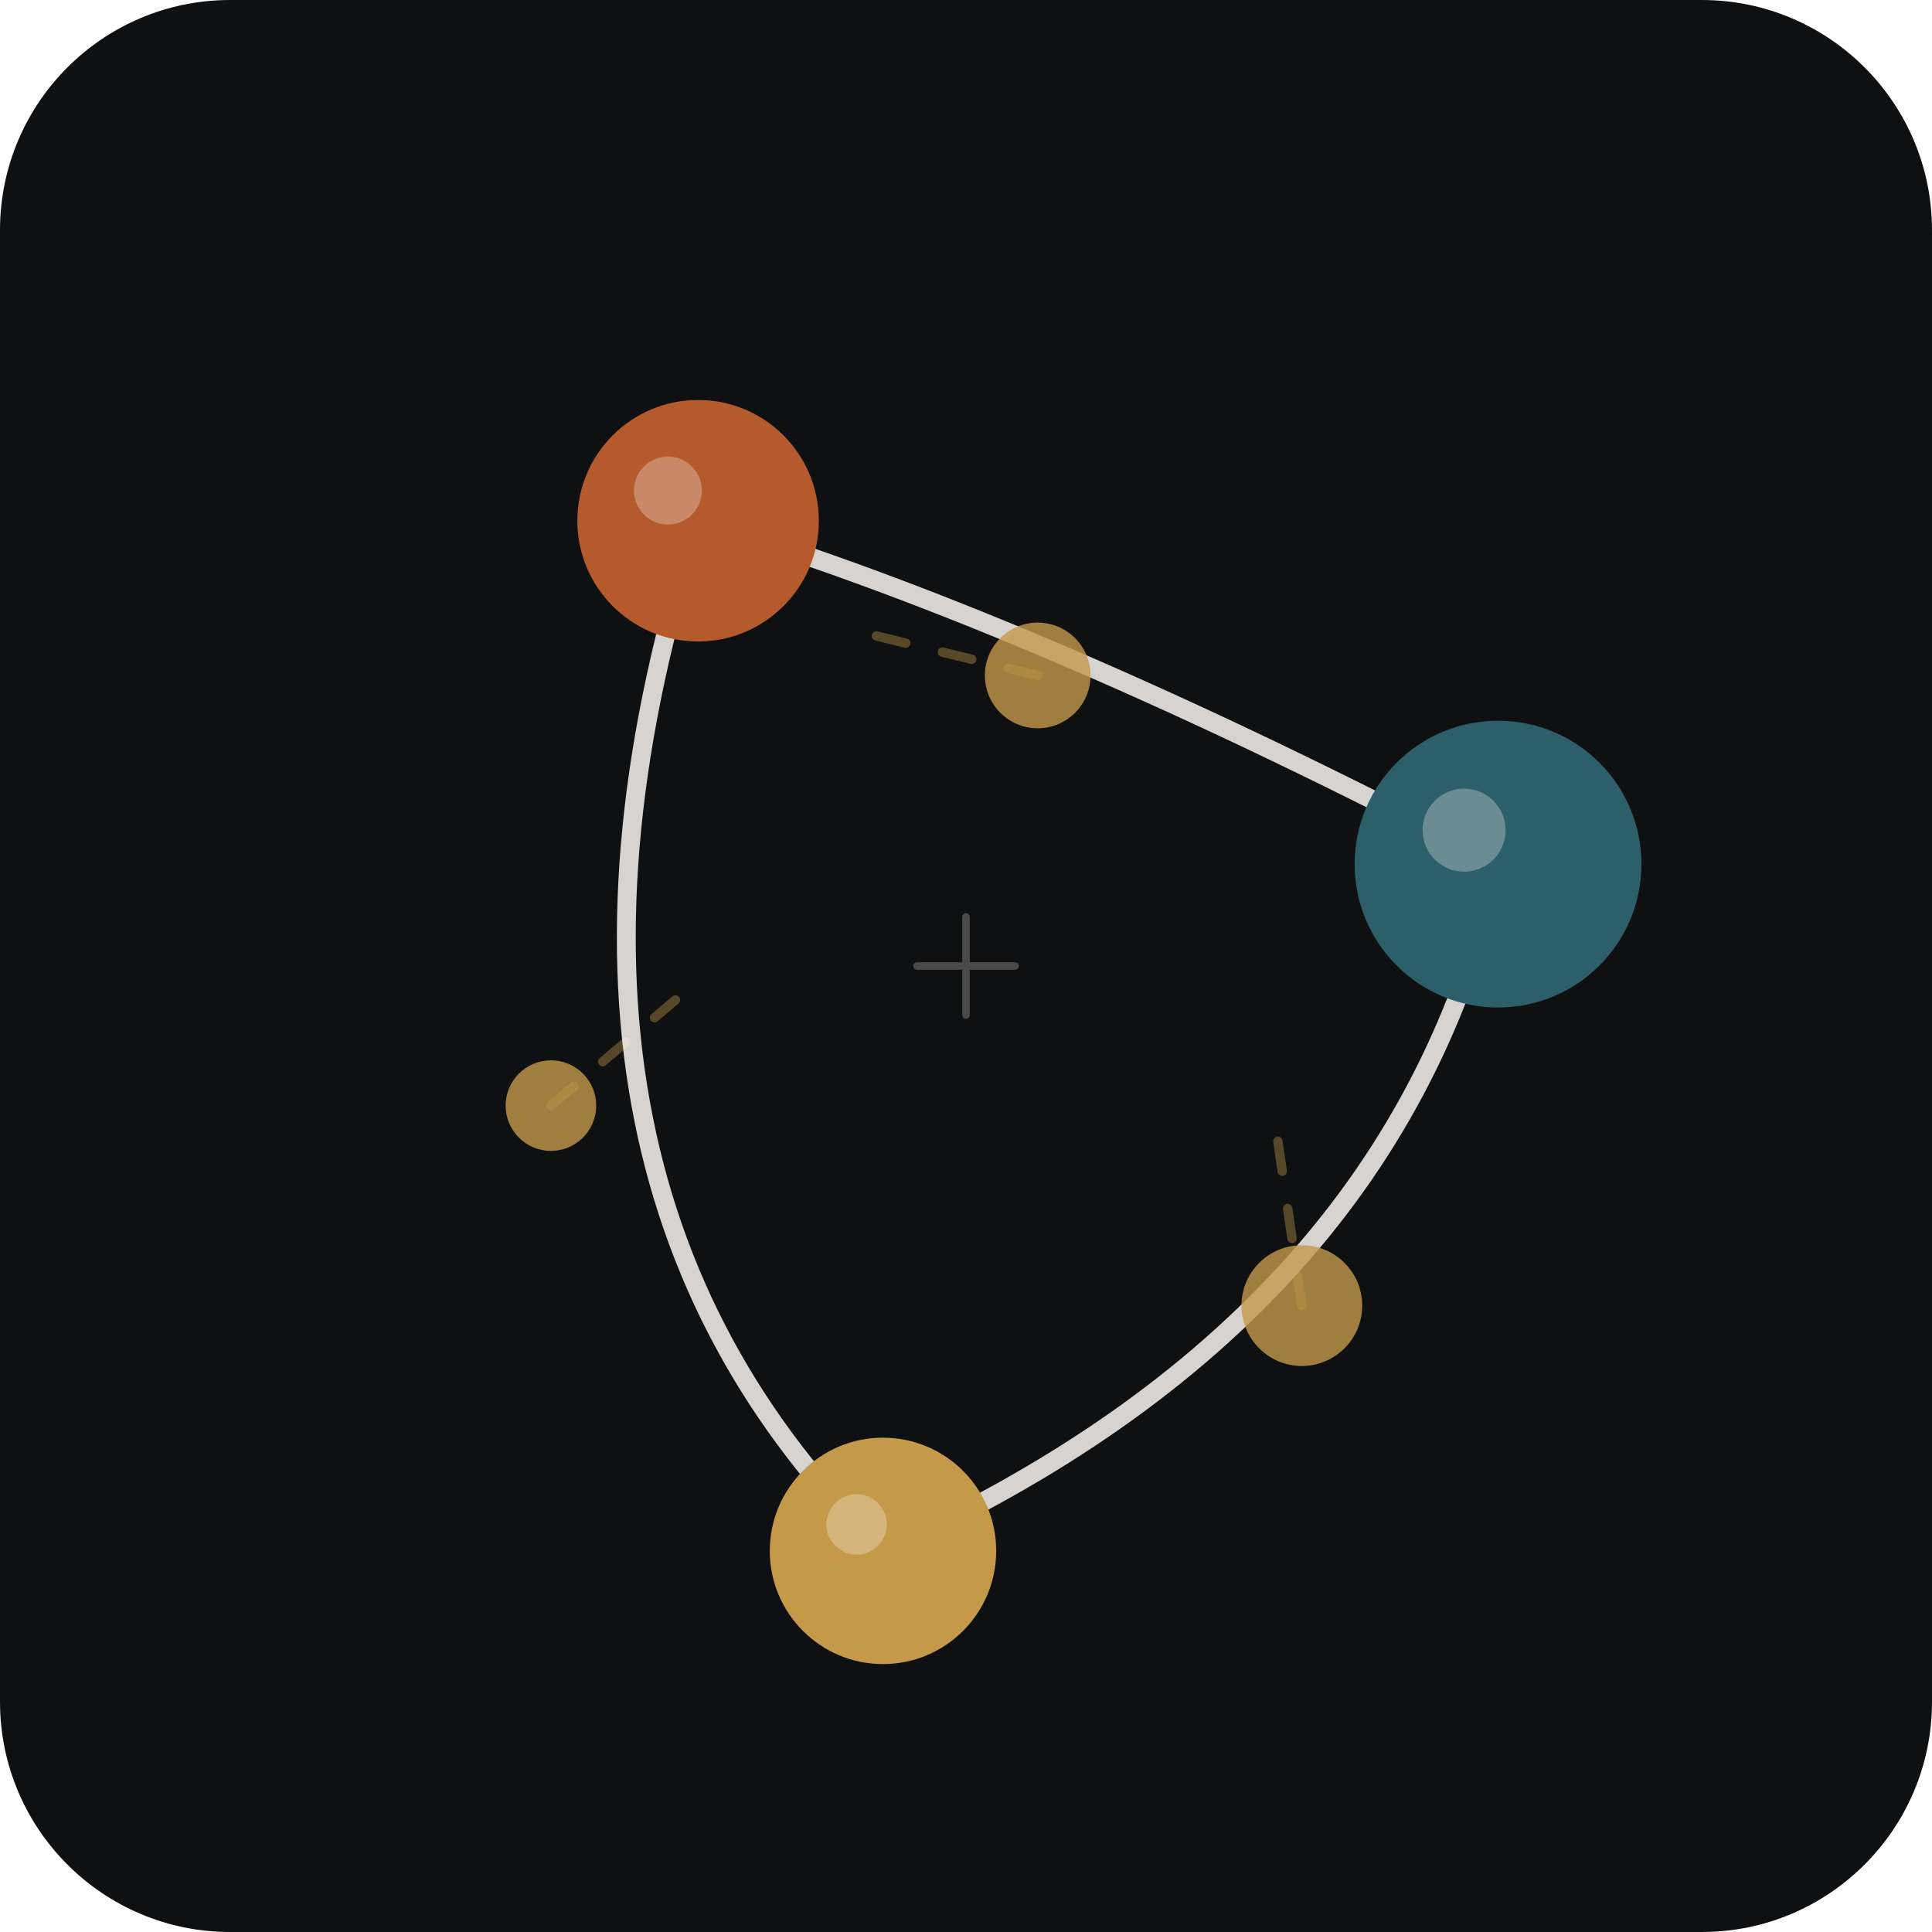
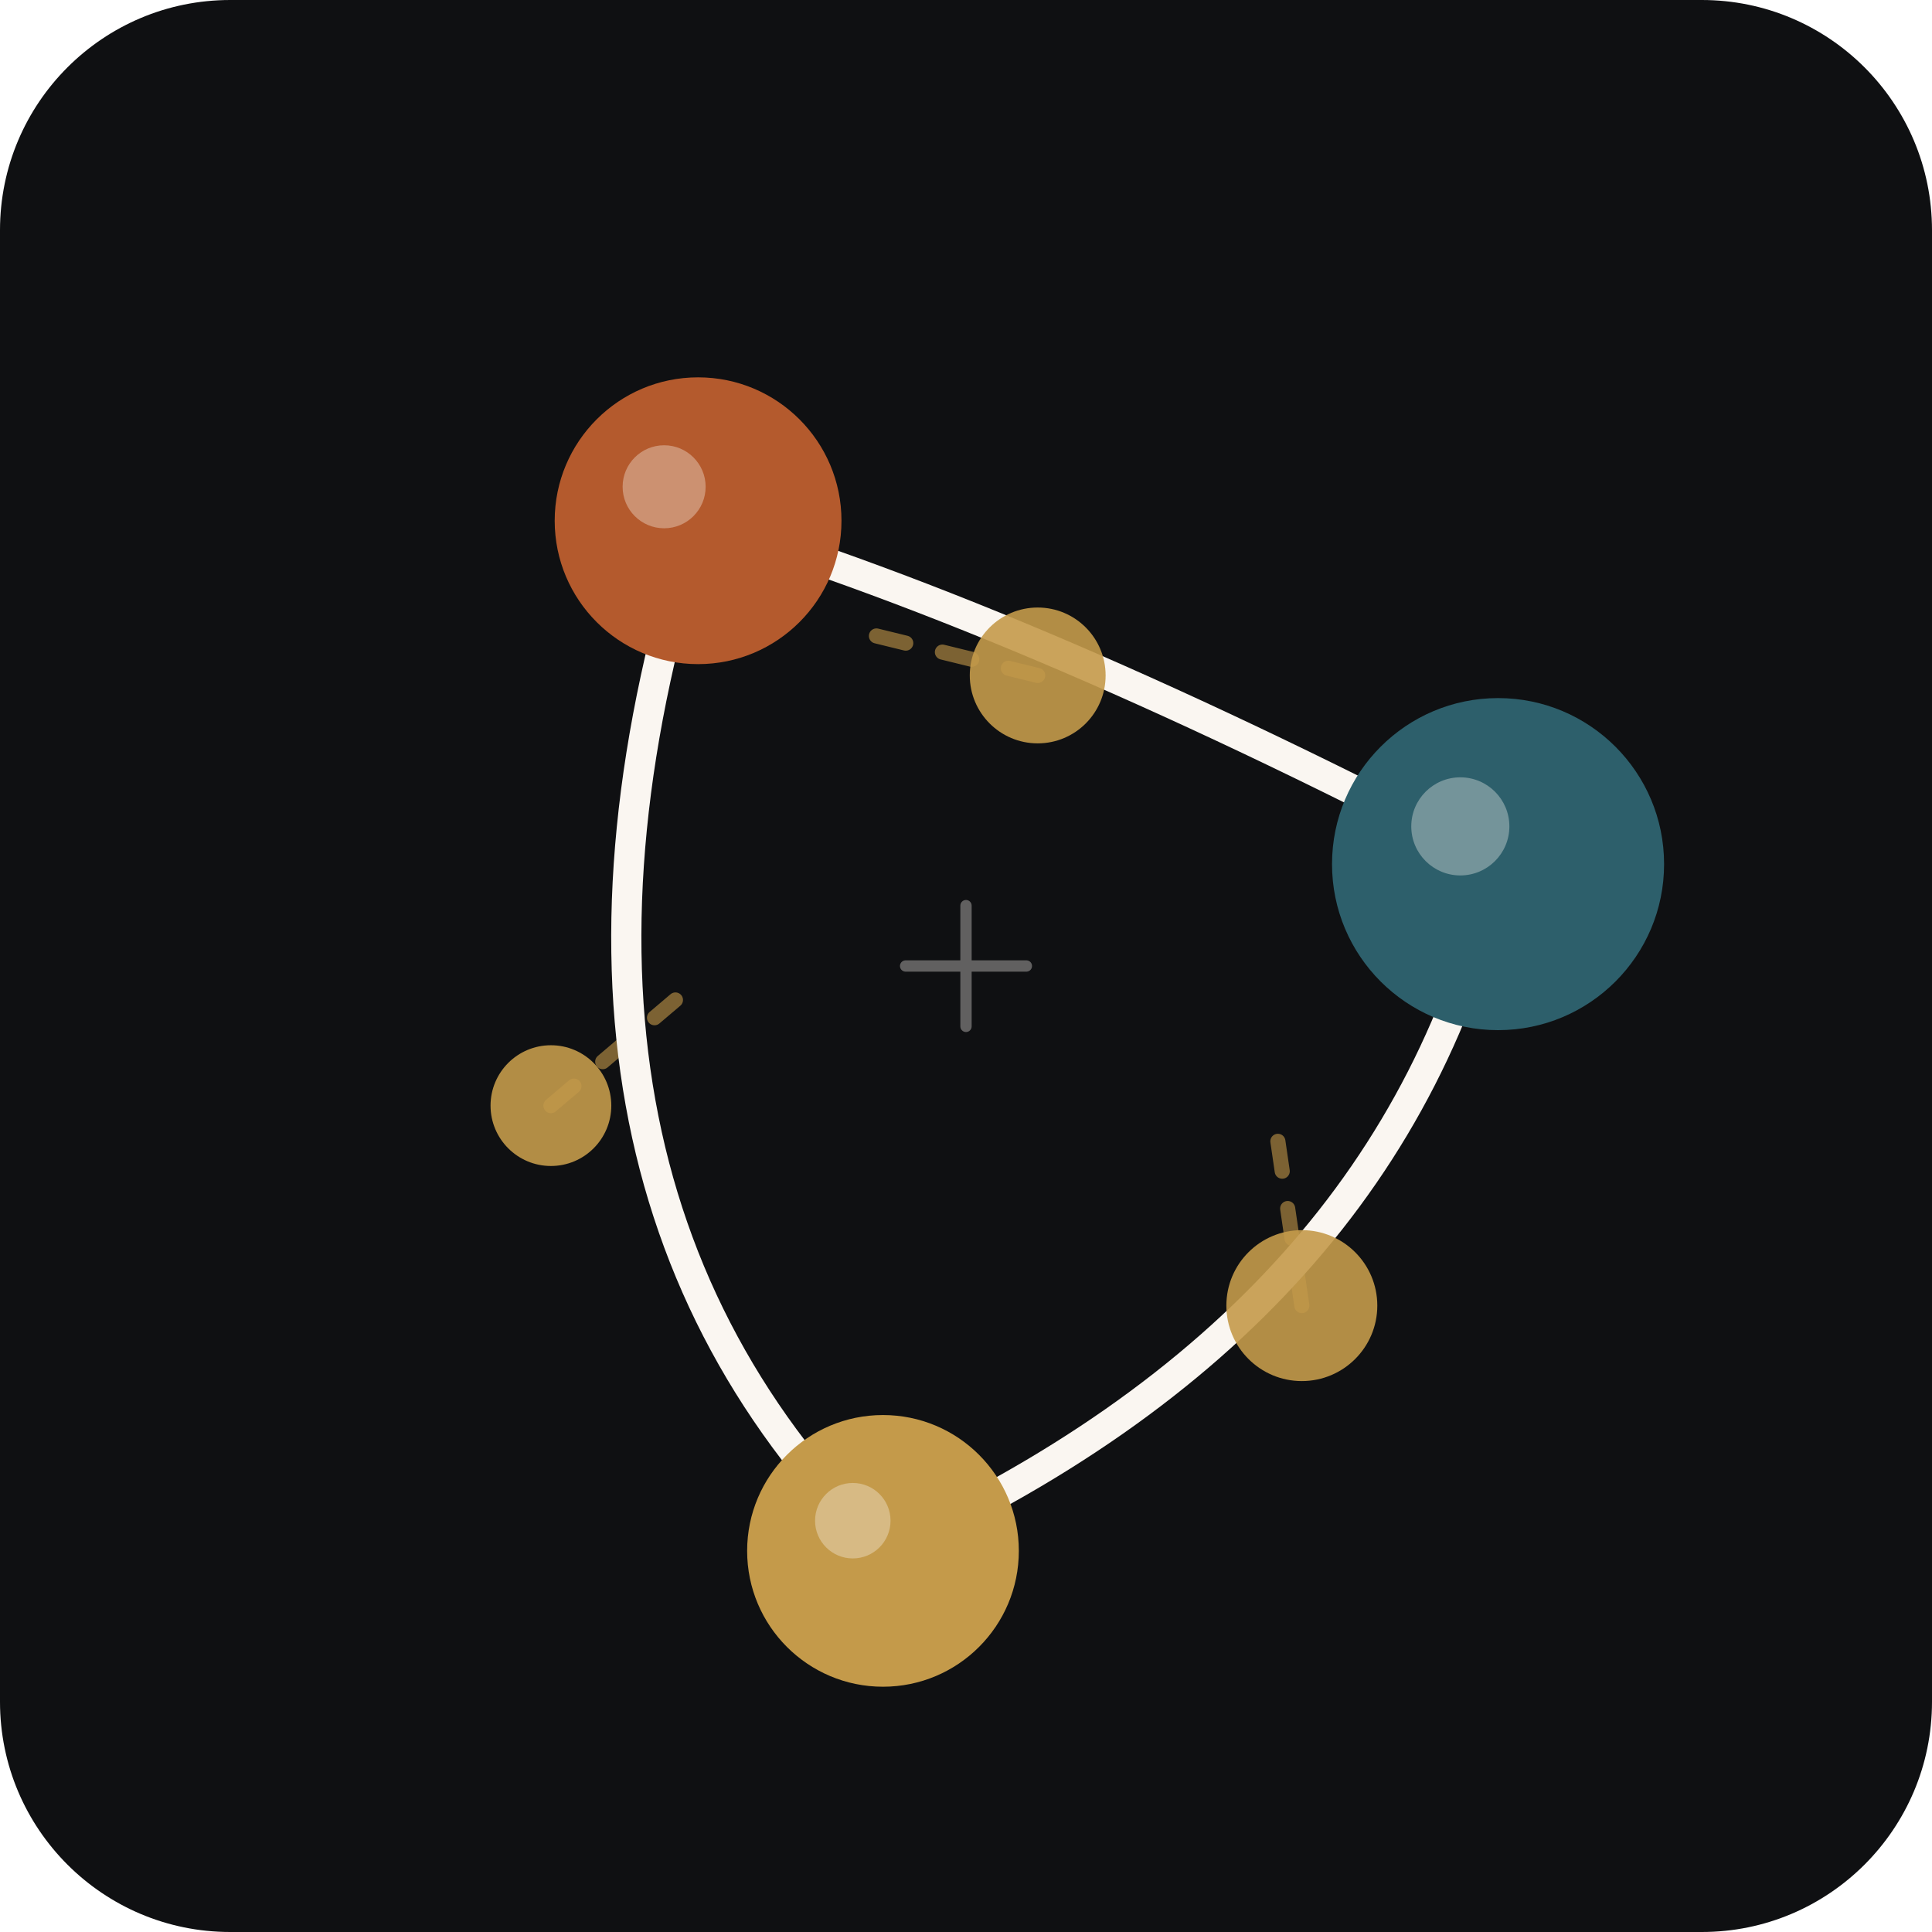
<svg xmlns="http://www.w3.org/2000/svg" width="512" height="512" viewBox="0 0 512 512">
  <rect width="512" height="512" rx="61" fill="#0F1012" />
-   <g stroke="#C49A4A" stroke-width="2.5" stroke-linecap="round" fill="none" opacity="0.4" stroke-dasharray="8 10">
+   <g stroke="#C49A4A" stroke-width="4" stroke-linecap="round" fill="none" opacity="0.6" stroke-dasharray="8 10">
    <line x1="275" y1="179" x2="226" y2="167" />
    <line x1="345" y1="346" x2="338" y2="298" />
    <line x1="146" y1="293" x2="179" y2="265" />
  </g>
-   <g stroke="#FAF6F1" stroke-width="5" stroke-linecap="round" fill="none" opacity="0.85">
+   <g stroke="#FAF6F1" stroke-width="8" stroke-linecap="round" fill="none" opacity="1">
    <path d="M 185 138 Q 275 165 397 229" />
    <path d="M 397 229 Q 370 350 234 411" />
    <path d="M 234 411 Q 130 310 185 138" />
  </g>
-   <circle cx="275" cy="179" r="14" fill="#C49A4A" opacity="0.8" />
-   <circle cx="345" cy="346" r="16" fill="#C49A4A" opacity="0.8" />
-   <circle cx="146" cy="293" r="12" fill="#C49A4A" opacity="0.8" />
-   <circle cx="185" cy="138" r="32" fill="#B45A2D" />
-   <circle cx="177" cy="130" r="9" fill="#FAF6F1" opacity="0.3" />
-   <circle cx="397" cy="229" r="38" fill="#2D5F6B" />
-   <circle cx="388" cy="220" r="11" fill="#FAF6F1" opacity="0.3" />
-   <circle cx="234" cy="411" r="30" fill="#C49A4A" />
-   <circle cx="227" cy="404" r="8" fill="#FAF6F1" opacity="0.3" />
-   <g stroke="#FAF6F1" stroke-width="2" stroke-linecap="round" opacity="0.25">
-     <line x1="243" y1="256" x2="269" y2="256" />
-     <line x1="256" y1="243" x2="256" y2="269" />
+   <circle cx="275" cy="179" r="18" fill="#C49A4A" opacity="0.9" />
+   <circle cx="345" cy="346" r="20" fill="#C49A4A" opacity="0.9" />
+   <circle cx="146" cy="293" r="16" fill="#C49A4A" opacity="0.9" />
+   <circle cx="185" cy="138" r="38" fill="#B45A2D" />
+   <circle cx="176" cy="129" r="11" fill="#FAF6F1" opacity="0.35" />
+   <circle cx="397" cy="229" r="44" fill="#2D5F6B" />
+   <circle cx="387" cy="219" r="13" fill="#FAF6F1" opacity="0.35" />
+   <circle cx="234" cy="411" r="36" fill="#C49A4A" />
+   <circle cx="226" cy="403" r="10" fill="#FAF6F1" opacity="0.35" />
+   <g stroke="#FAF6F1" stroke-width="3" stroke-linecap="round" opacity="0.35">
+     <line x1="240" y1="256" x2="272" y2="256" />
+     <line x1="256" y1="240" x2="256" y2="272" />
  </g>
</svg>
